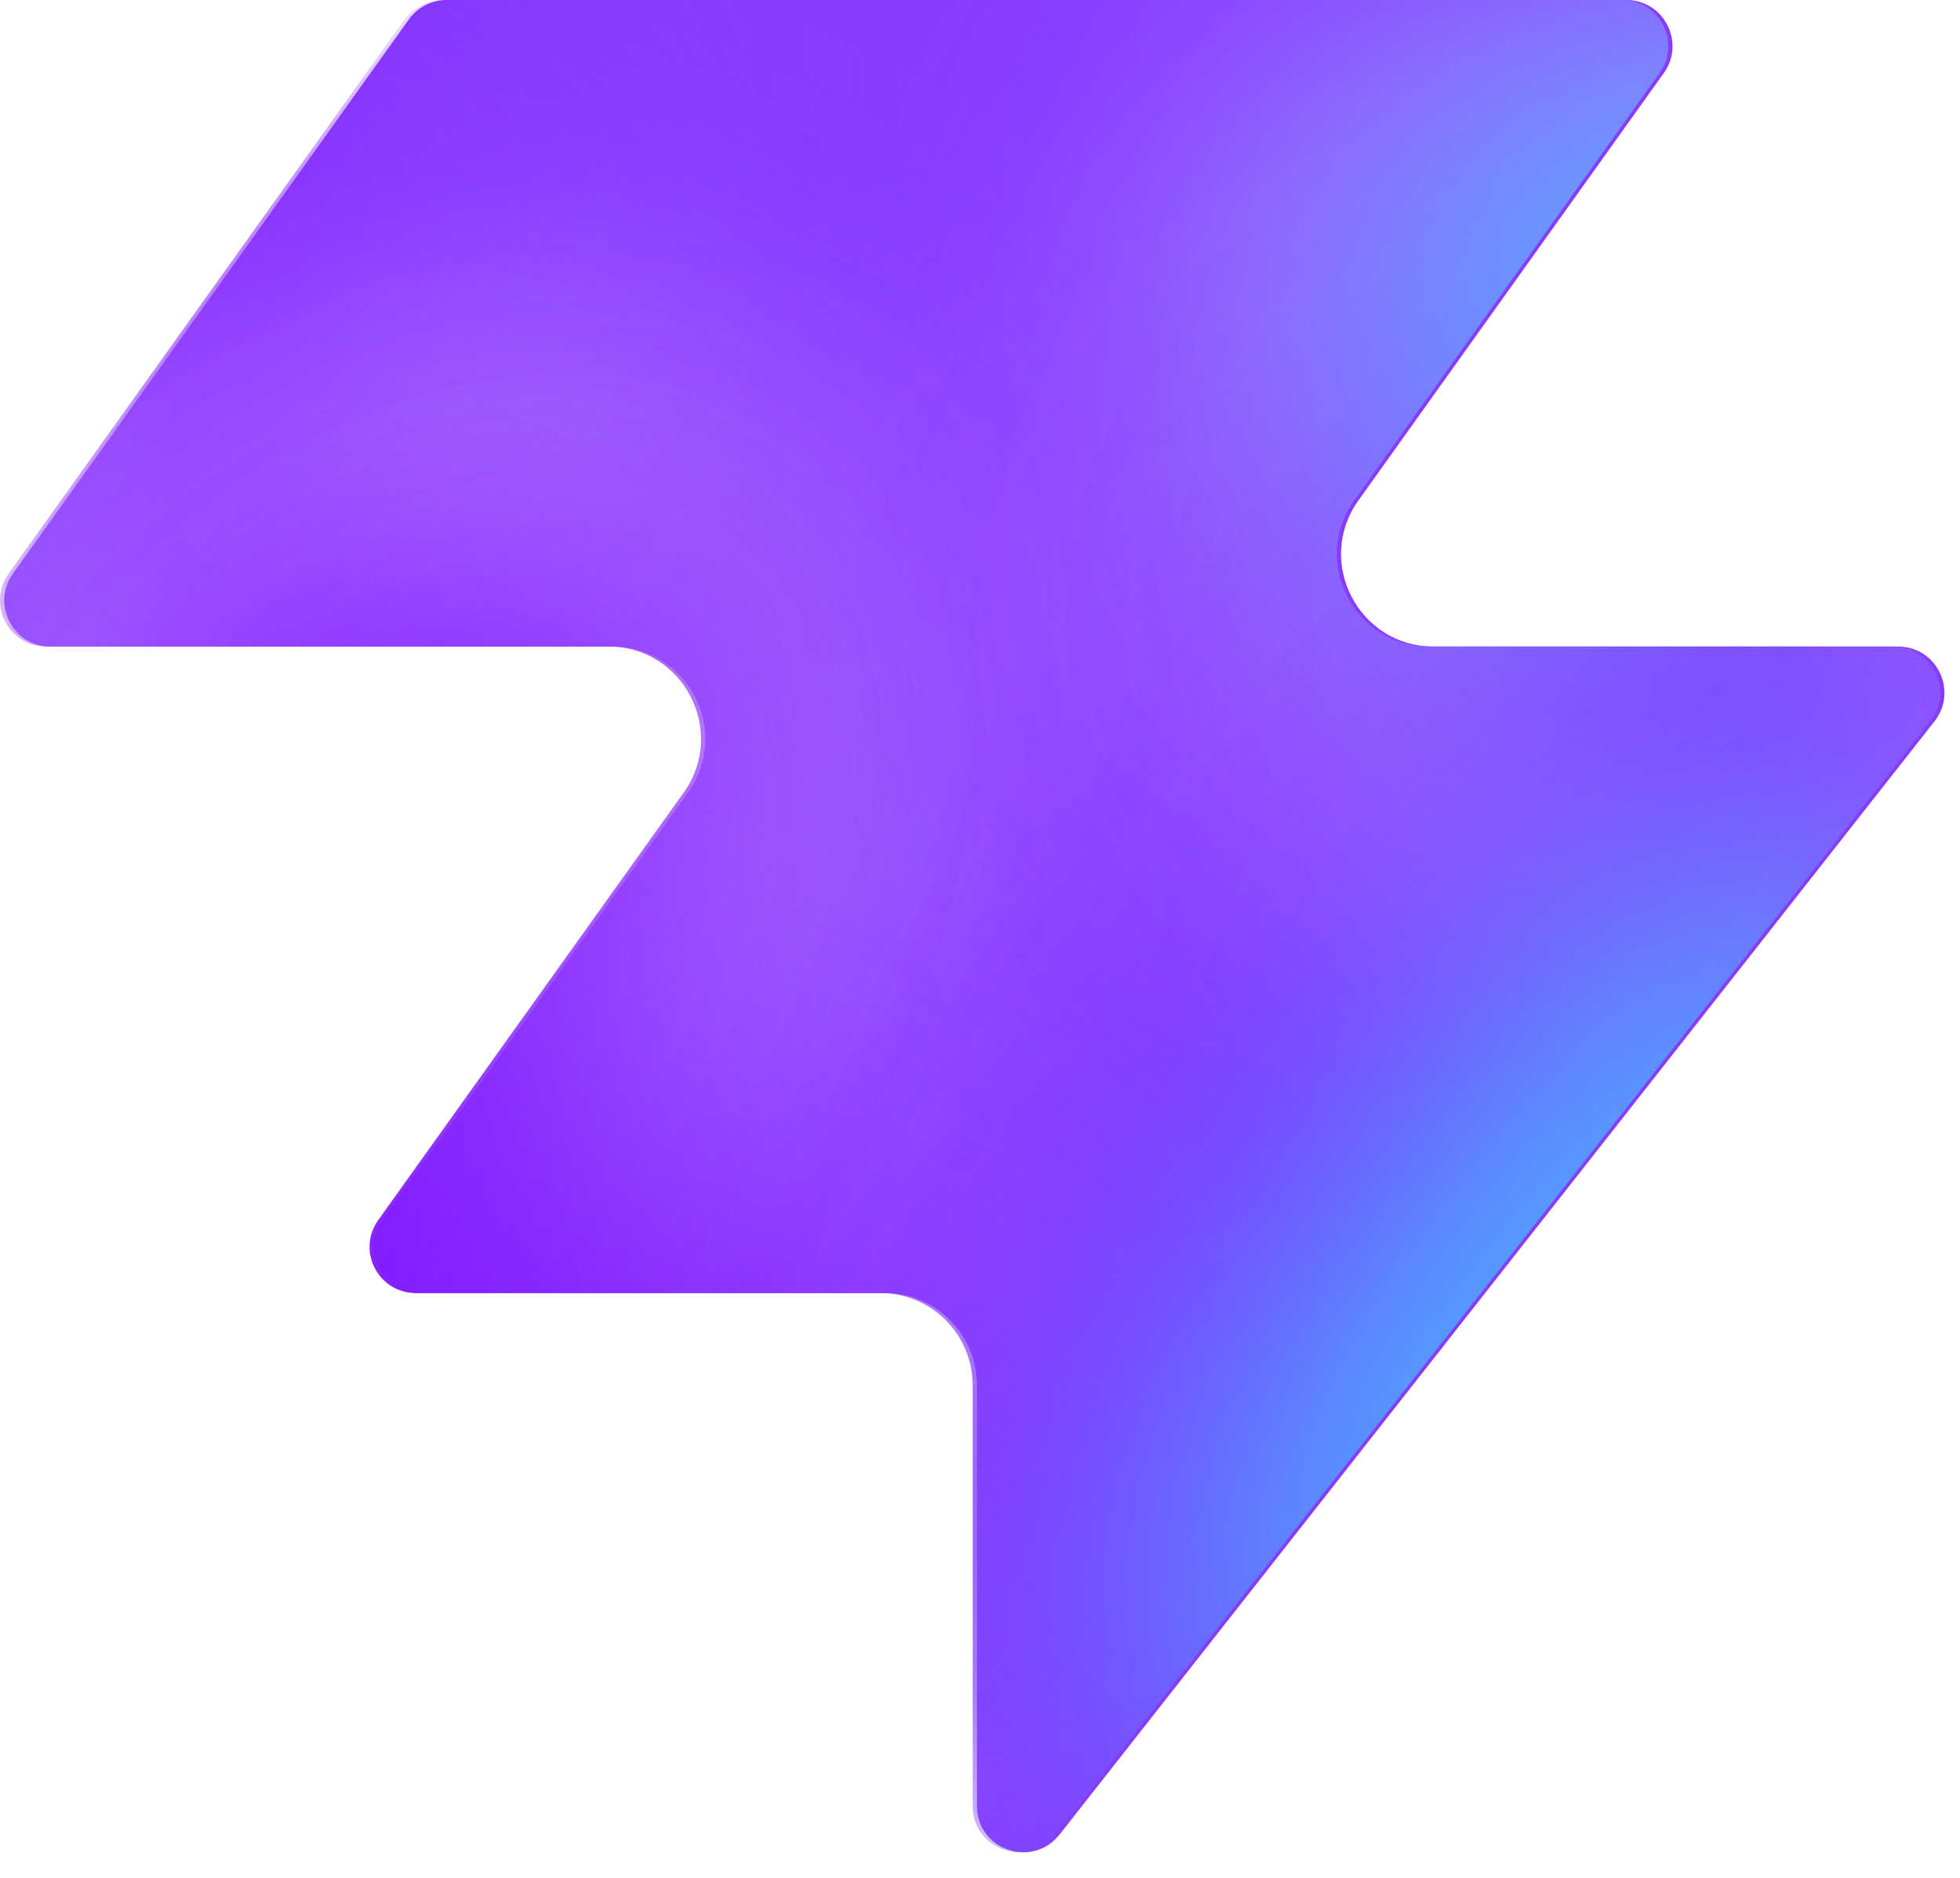
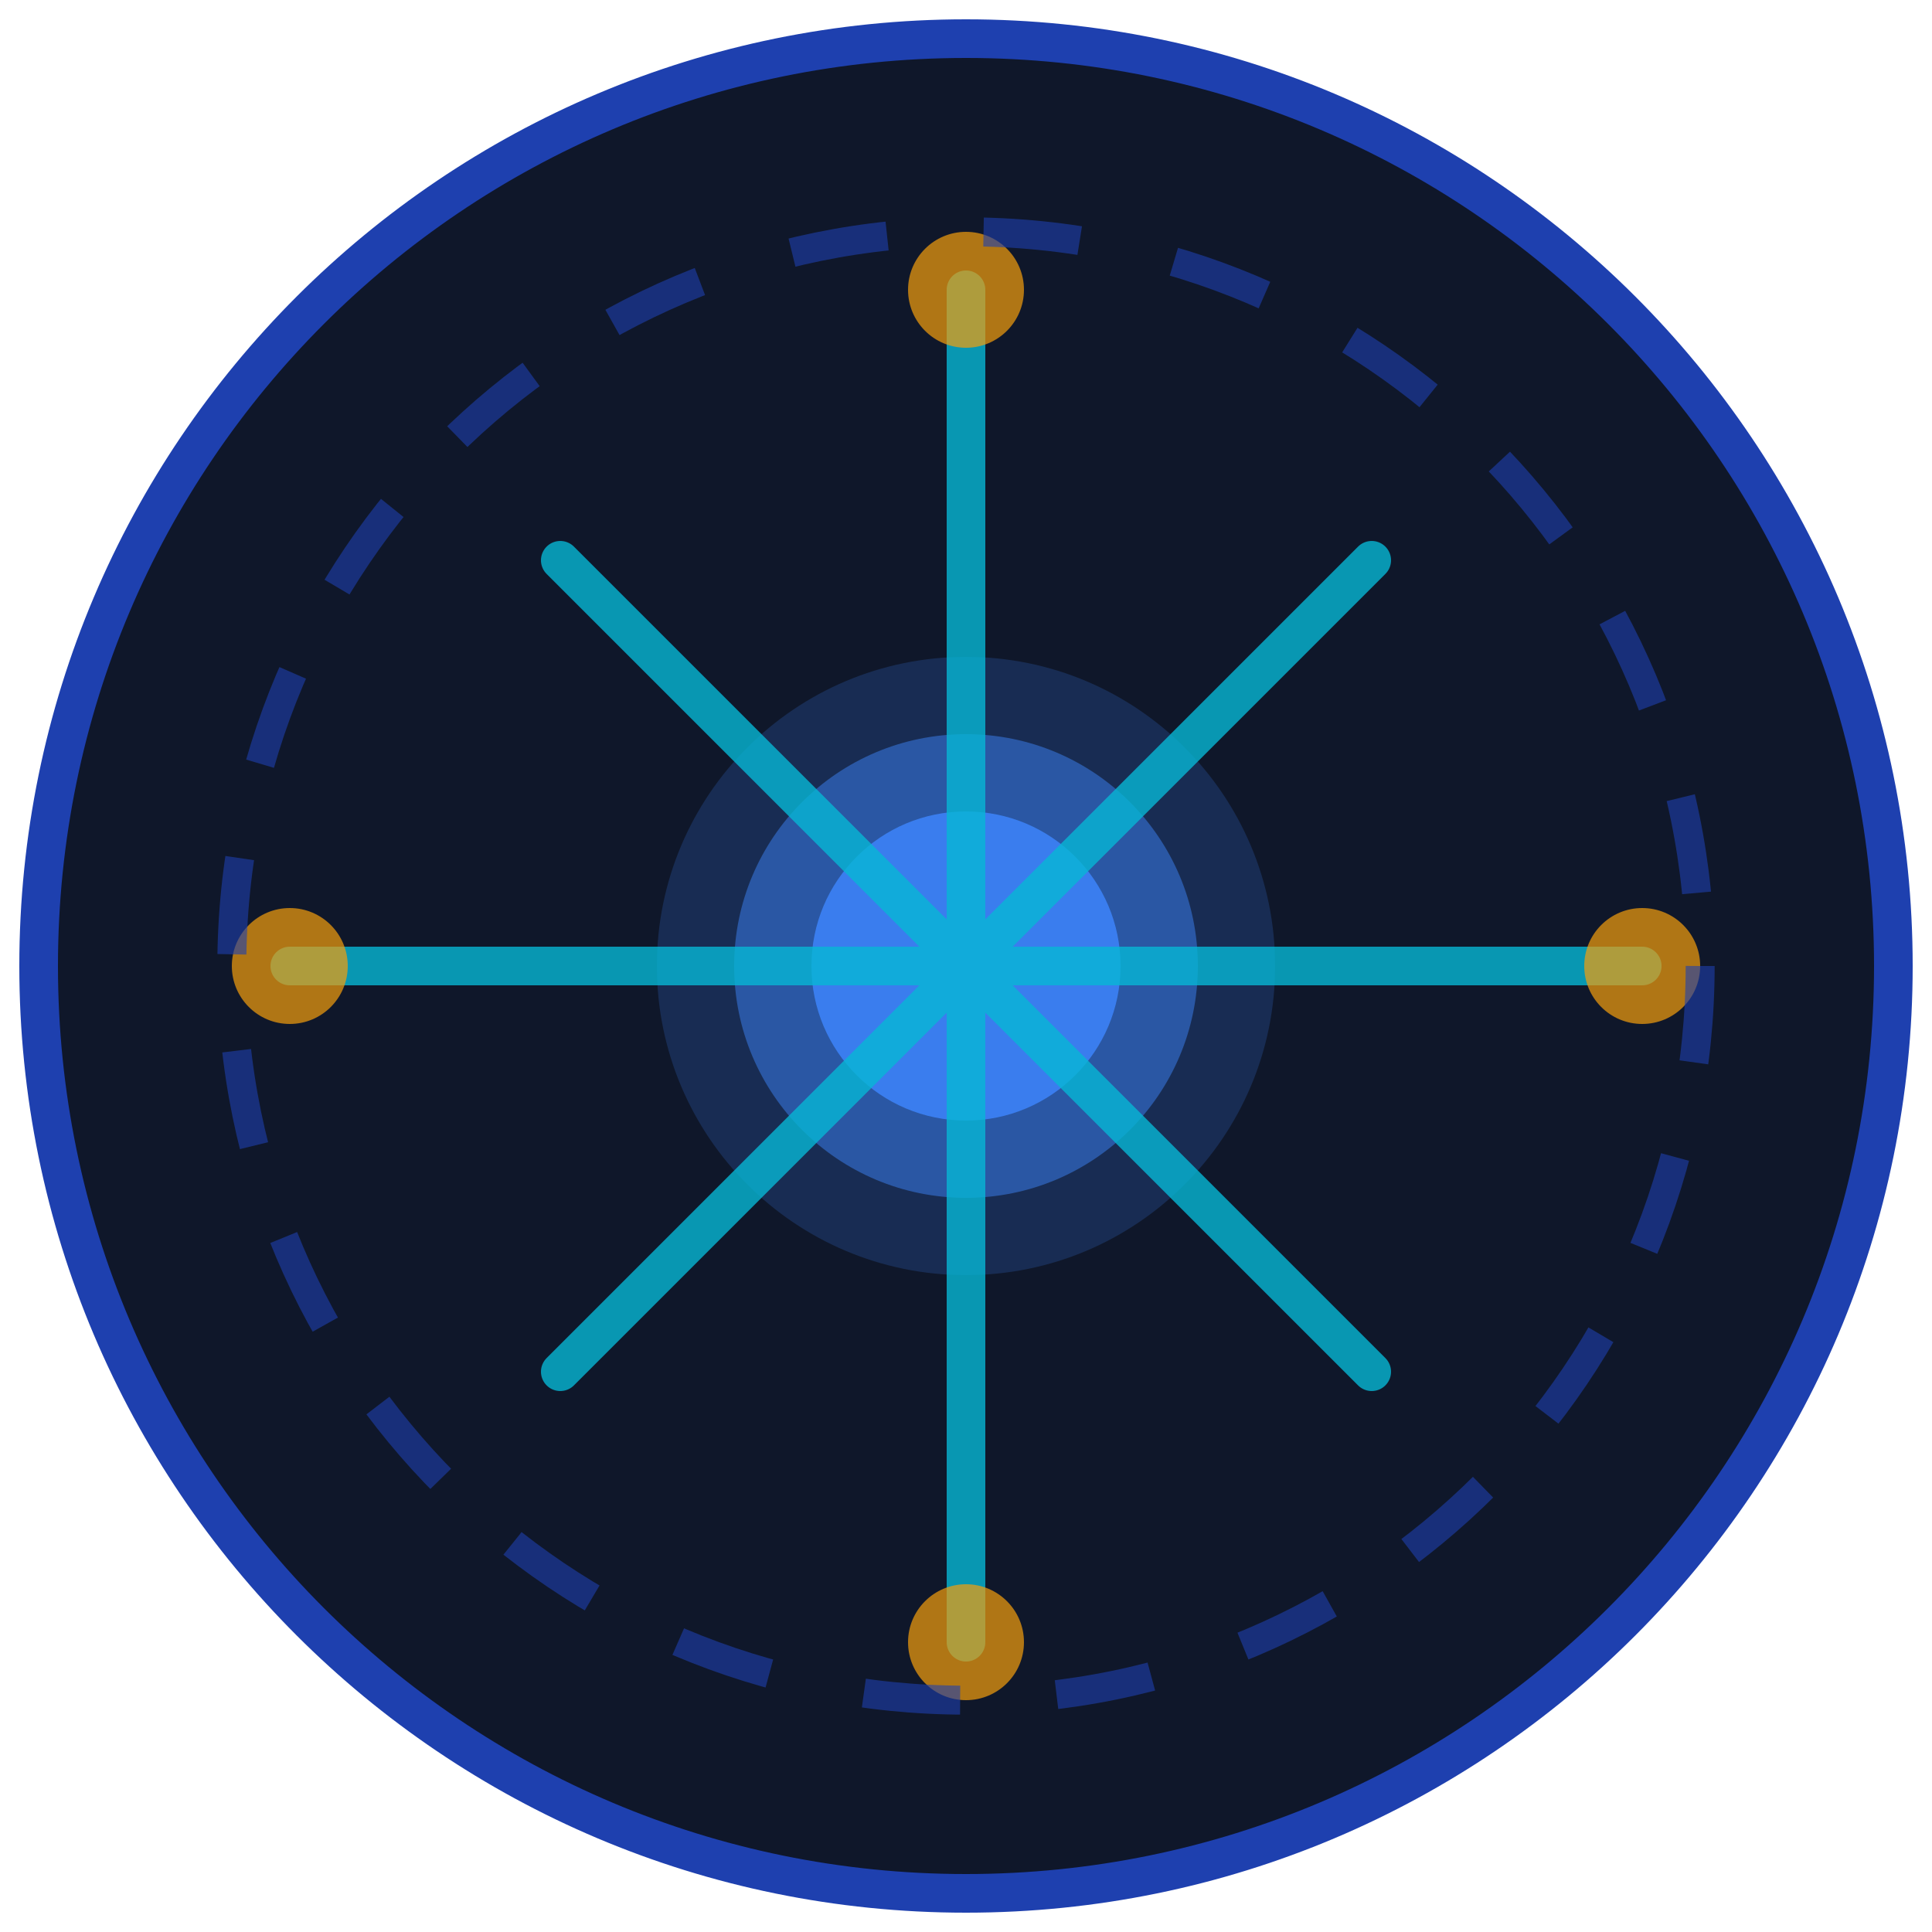
- <svg xmlns="http://www.w3.org/2000/svg" width="48" height="46" fill="none" viewBox="0 0 48 46">
-   <path fill="#863bff" d="M25.946 44.938c-.664.845-2.021.375-2.021-.698V33.937a2.26 2.26 0 0 0-2.262-2.262H10.287c-.92 0-1.456-1.04-.92-1.788l7.48-10.471c1.07-1.497 0-3.578-1.842-3.578H1.237c-.92 0-1.456-1.04-.92-1.788L10.013.474c.214-.297.556-.474.92-.474h28.894c.92 0 1.456 1.04.92 1.788l-7.48 10.471c-1.07 1.498 0 3.579 1.842 3.579h11.377c.943 0 1.473 1.088.89 1.83L25.947 44.94z" style="fill:#863bff;fill:color(display-p3 .525 .23 1);fill-opacity:1" />
-   <mask id="a" width="48" height="46" x="0" y="0" maskUnits="userSpaceOnUse" style="mask-type:alpha">
-     <path fill="#000" d="M25.842 44.938c-.664.844-2.021.375-2.021-.698V33.937a2.26 2.26 0 0 0-2.262-2.262H10.183c-.92 0-1.456-1.04-.92-1.788l7.48-10.471c1.07-1.498 0-3.579-1.842-3.579H1.133c-.92 0-1.456-1.04-.92-1.787L9.91.473c.214-.297.556-.474.92-.474h28.894c.92 0 1.456 1.04.92 1.788l-7.48 10.471c-1.07 1.498 0 3.578 1.842 3.578h11.377c.943 0 1.473 1.088.89 1.832L25.843 44.94z" style="fill:#000;fill-opacity:1" />
-   </mask>
-   <g mask="url(#a)">
-     <g filter="url(#b)">
-       <ellipse cx="5.508" cy="14.704" fill="#ede6ff" rx="5.508" ry="14.704" style="fill:#ede6ff;fill:color(display-p3 .927 .903 1);fill-opacity:1" transform="matrix(.00324 1 1 -.00324 -4.47 31.516)" />
-     </g>
-     <g filter="url(#c)">
-       <ellipse cx="10.399" cy="29.851" fill="#ede6ff" rx="10.399" ry="29.851" style="fill:#ede6ff;fill:color(display-p3 .927 .903 1);fill-opacity:1" transform="matrix(.00324 1 1 -.00324 -39.328 7.883)" />
-     </g>
-     <g filter="url(#d)">
-       <ellipse cx="5.508" cy="30.487" fill="#7e14ff" rx="5.508" ry="30.487" style="fill:#7e14ff;fill:color(display-p3 .492 .077 1);fill-opacity:1" transform="rotate(89.814 -25.913 -14.639)scale(1 -1)" />
-     </g>
-     <g filter="url(#e)">
-       <ellipse cx="5.508" cy="30.599" fill="#7e14ff" rx="5.508" ry="30.599" style="fill:#7e14ff;fill:color(display-p3 .492 .077 1);fill-opacity:1" transform="rotate(89.814 -32.644 -3.334)scale(1 -1)" />
-     </g>
-     <g filter="url(#f)">
-       <ellipse cx="5.508" cy="30.599" fill="#7e14ff" rx="5.508" ry="30.599" style="fill:#7e14ff;fill:color(display-p3 .492 .077 1);fill-opacity:1" transform="matrix(.00324 1 1 -.00324 -34.34 30.47)" />
-     </g>
-     <g filter="url(#g)">
-       <ellipse cx="14.072" cy="22.078" fill="#ede6ff" rx="14.072" ry="22.078" style="fill:#ede6ff;fill:color(display-p3 .927 .903 1);fill-opacity:1" transform="rotate(93.35 24.506 48.493)scale(-1 1)" />
-     </g>
-     <g filter="url(#h)">
-       <ellipse cx="3.47" cy="21.501" fill="#7e14ff" rx="3.47" ry="21.501" style="fill:#7e14ff;fill:color(display-p3 .492 .077 1);fill-opacity:1" transform="rotate(89.009 28.708 47.59)scale(-1 1)" />
-     </g>
-     <g filter="url(#i)">
-       <ellipse cx="3.47" cy="21.501" fill="#7e14ff" rx="3.47" ry="21.501" style="fill:#7e14ff;fill:color(display-p3 .492 .077 1);fill-opacity:1" transform="rotate(89.009 28.708 47.59)scale(-1 1)" />
-     </g>
-     <g filter="url(#j)">
-       <ellipse cx=".387" cy="8.972" fill="#7e14ff" rx="4.407" ry="29.108" style="fill:#7e14ff;fill:color(display-p3 .492 .077 1);fill-opacity:1" transform="rotate(39.51 .387 8.972)" />
-     </g>
-     <g filter="url(#k)">
-       <ellipse cx="47.523" cy="-6.092" fill="#7e14ff" rx="4.407" ry="29.108" style="fill:#7e14ff;fill:color(display-p3 .492 .077 1);fill-opacity:1" transform="rotate(37.892 47.523 -6.092)" />
-     </g>
-     <g filter="url(#l)">
-       <ellipse cx="41.412" cy="6.333" fill="#47bfff" rx="5.971" ry="9.665" style="fill:#47bfff;fill:color(display-p3 .28 .748 1);fill-opacity:1" transform="rotate(37.892 41.412 6.333)" />
-     </g>
-     <g filter="url(#m)">
-       <ellipse cx="-1.879" cy="38.332" fill="#7e14ff" rx="4.407" ry="29.108" style="fill:#7e14ff;fill:color(display-p3 .492 .077 1);fill-opacity:1" transform="rotate(37.892 -1.88 38.332)" />
-     </g>
-     <g filter="url(#n)">
-       <ellipse cx="-1.879" cy="38.332" fill="#7e14ff" rx="4.407" ry="29.108" style="fill:#7e14ff;fill:color(display-p3 .492 .077 1);fill-opacity:1" transform="rotate(37.892 -1.88 38.332)" />
-     </g>
-     <g filter="url(#o)">
-       <ellipse cx="35.651" cy="29.907" fill="#7e14ff" rx="4.407" ry="29.108" style="fill:#7e14ff;fill:color(display-p3 .492 .077 1);fill-opacity:1" transform="rotate(37.892 35.651 29.907)" />
-     </g>
-     <g filter="url(#p)">
-       <ellipse cx="38.418" cy="32.4" fill="#47bfff" rx="5.971" ry="15.297" style="fill:#47bfff;fill:color(display-p3 .28 .748 1);fill-opacity:1" transform="rotate(37.892 38.418 32.4)" />
-     </g>
+ <svg xmlns="http://www.w3.org/2000/svg" viewBox="0 0 100 100" fill="none">
+   <circle cx="50" cy="50" r="48" fill="#0f172a" stroke="#1e40af" stroke-width="2" />
+   <circle cx="50" cy="50" r="8" fill="#3b82f6" opacity="0.9" />
+   <circle cx="50" cy="50" r="12" fill="#3b82f6" opacity="0.5" />
+   <circle cx="50" cy="50" r="16" fill="#3b82f6" opacity="0.2" />
+   <g stroke="#06b6d4" stroke-width="2" stroke-linecap="round" opacity="0.8">
+     <line x1="50" y1="50" x2="50" y2="15" />
+     <line x1="50" y1="50" x2="50" y2="85" />
+     <line x1="50" y1="50" x2="15" y2="50" />
+     <line x1="50" y1="50" x2="85" y2="50" />
+     <line x1="50" y1="50" x2="71" y2="29" />
+     <line x1="50" y1="50" x2="29" y2="71" />
+     <line x1="50" y1="50" x2="71" y2="71" />
+     <line x1="50" y1="50" x2="29" y2="29" />
  </g>
-   <defs>
-     <filter id="b" width="60.045" height="41.654" x="-19.77" y="16.149" color-interpolation-filters="sRGB" filterUnits="userSpaceOnUse">
-       <feFlood flood-opacity="0" result="BackgroundImageFix" />
-       <feBlend in="SourceGraphic" in2="BackgroundImageFix" result="shape" />
-       <feGaussianBlur result="effect1_foregroundBlur_2002_17158" stdDeviation="7.659" />
-     </filter>
-     <filter id="c" width="90.34" height="51.437" x="-54.613" y="-7.533" color-interpolation-filters="sRGB" filterUnits="userSpaceOnUse">
-       <feFlood flood-opacity="0" result="BackgroundImageFix" />
-       <feBlend in="SourceGraphic" in2="BackgroundImageFix" result="shape" />
-       <feGaussianBlur result="effect1_foregroundBlur_2002_17158" stdDeviation="7.659" />
-     </filter>
-     <filter id="d" width="79.355" height="29.4" x="-49.64" y="2.03" color-interpolation-filters="sRGB" filterUnits="userSpaceOnUse">
-       <feFlood flood-opacity="0" result="BackgroundImageFix" />
-       <feBlend in="SourceGraphic" in2="BackgroundImageFix" result="shape" />
-       <feGaussianBlur result="effect1_foregroundBlur_2002_17158" stdDeviation="4.596" />
-     </filter>
-     <filter id="e" width="79.579" height="29.4" x="-45.045" y="20.029" color-interpolation-filters="sRGB" filterUnits="userSpaceOnUse">
-       <feFlood flood-opacity="0" result="BackgroundImageFix" />
-       <feBlend in="SourceGraphic" in2="BackgroundImageFix" result="shape" />
-       <feGaussianBlur result="effect1_foregroundBlur_2002_17158" stdDeviation="4.596" />
-     </filter>
-     <filter id="f" width="79.579" height="29.4" x="-43.513" y="21.178" color-interpolation-filters="sRGB" filterUnits="userSpaceOnUse">
-       <feFlood flood-opacity="0" result="BackgroundImageFix" />
-       <feBlend in="SourceGraphic" in2="BackgroundImageFix" result="shape" />
-       <feGaussianBlur result="effect1_foregroundBlur_2002_17158" stdDeviation="4.596" />
-     </filter>
-     <filter id="g" width="74.749" height="58.852" x="15.756" y="-17.901" color-interpolation-filters="sRGB" filterUnits="userSpaceOnUse">
-       <feFlood flood-opacity="0" result="BackgroundImageFix" />
-       <feBlend in="SourceGraphic" in2="BackgroundImageFix" result="shape" />
-       <feGaussianBlur result="effect1_foregroundBlur_2002_17158" stdDeviation="7.659" />
-     </filter>
-     <filter id="h" width="61.377" height="25.362" x="23.548" y="2.284" color-interpolation-filters="sRGB" filterUnits="userSpaceOnUse">
-       <feFlood flood-opacity="0" result="BackgroundImageFix" />
-       <feBlend in="SourceGraphic" in2="BackgroundImageFix" result="shape" />
-       <feGaussianBlur result="effect1_foregroundBlur_2002_17158" stdDeviation="4.596" />
-     </filter>
-     <filter id="i" width="61.377" height="25.362" x="23.548" y="2.284" color-interpolation-filters="sRGB" filterUnits="userSpaceOnUse">
-       <feFlood flood-opacity="0" result="BackgroundImageFix" />
-       <feBlend in="SourceGraphic" in2="BackgroundImageFix" result="shape" />
-       <feGaussianBlur result="effect1_foregroundBlur_2002_17158" stdDeviation="4.596" />
-     </filter>
-     <filter id="j" width="56.045" height="63.649" x="-27.636" y="-22.853" color-interpolation-filters="sRGB" filterUnits="userSpaceOnUse">
-       <feFlood flood-opacity="0" result="BackgroundImageFix" />
-       <feBlend in="SourceGraphic" in2="BackgroundImageFix" result="shape" />
-       <feGaussianBlur result="effect1_foregroundBlur_2002_17158" stdDeviation="4.596" />
-     </filter>
-     <filter id="k" width="54.814" height="64.646" x="20.116" y="-38.415" color-interpolation-filters="sRGB" filterUnits="userSpaceOnUse">
-       <feFlood flood-opacity="0" result="BackgroundImageFix" />
-       <feBlend in="SourceGraphic" in2="BackgroundImageFix" result="shape" />
-       <feGaussianBlur result="effect1_foregroundBlur_2002_17158" stdDeviation="4.596" />
-     </filter>
-     <filter id="l" width="33.541" height="35.313" x="24.641" y="-11.323" color-interpolation-filters="sRGB" filterUnits="userSpaceOnUse">
-       <feFlood flood-opacity="0" result="BackgroundImageFix" />
-       <feBlend in="SourceGraphic" in2="BackgroundImageFix" result="shape" />
-       <feGaussianBlur result="effect1_foregroundBlur_2002_17158" stdDeviation="4.596" />
-     </filter>
-     <filter id="m" width="54.814" height="64.646" x="-29.286" y="6.009" color-interpolation-filters="sRGB" filterUnits="userSpaceOnUse">
-       <feFlood flood-opacity="0" result="BackgroundImageFix" />
-       <feBlend in="SourceGraphic" in2="BackgroundImageFix" result="shape" />
-       <feGaussianBlur result="effect1_foregroundBlur_2002_17158" stdDeviation="4.596" />
-     </filter>
-     <filter id="n" width="54.814" height="64.646" x="-29.286" y="6.009" color-interpolation-filters="sRGB" filterUnits="userSpaceOnUse">
-       <feFlood flood-opacity="0" result="BackgroundImageFix" />
-       <feBlend in="SourceGraphic" in2="BackgroundImageFix" result="shape" />
-       <feGaussianBlur result="effect1_foregroundBlur_2002_17158" stdDeviation="4.596" />
-     </filter>
-     <filter id="o" width="54.814" height="64.646" x="8.244" y="-2.416" color-interpolation-filters="sRGB" filterUnits="userSpaceOnUse">
-       <feFlood flood-opacity="0" result="BackgroundImageFix" />
-       <feBlend in="SourceGraphic" in2="BackgroundImageFix" result="shape" />
-       <feGaussianBlur result="effect1_foregroundBlur_2002_17158" stdDeviation="4.596" />
-     </filter>
-     <filter id="p" width="39.409" height="43.623" x="18.713" y="10.588" color-interpolation-filters="sRGB" filterUnits="userSpaceOnUse">
-       <feFlood flood-opacity="0" result="BackgroundImageFix" />
-       <feBlend in="SourceGraphic" in2="BackgroundImageFix" result="shape" />
-       <feGaussianBlur result="effect1_foregroundBlur_2002_17158" stdDeviation="4.596" />
-     </filter>
-   </defs>
+   <g fill="#f59e0b" opacity="0.7">
+     <circle cx="50" cy="15" r="3" />
+     <circle cx="50" cy="85" r="3" />
+     <circle cx="15" cy="50" r="3" />
+     <circle cx="85" cy="50" r="3" />
+   </g>
+   <circle cx="50" cy="50" r="38" fill="none" stroke="#1e40af" stroke-width="1.5" opacity="0.6" stroke-dasharray="5,5" />
</svg>
